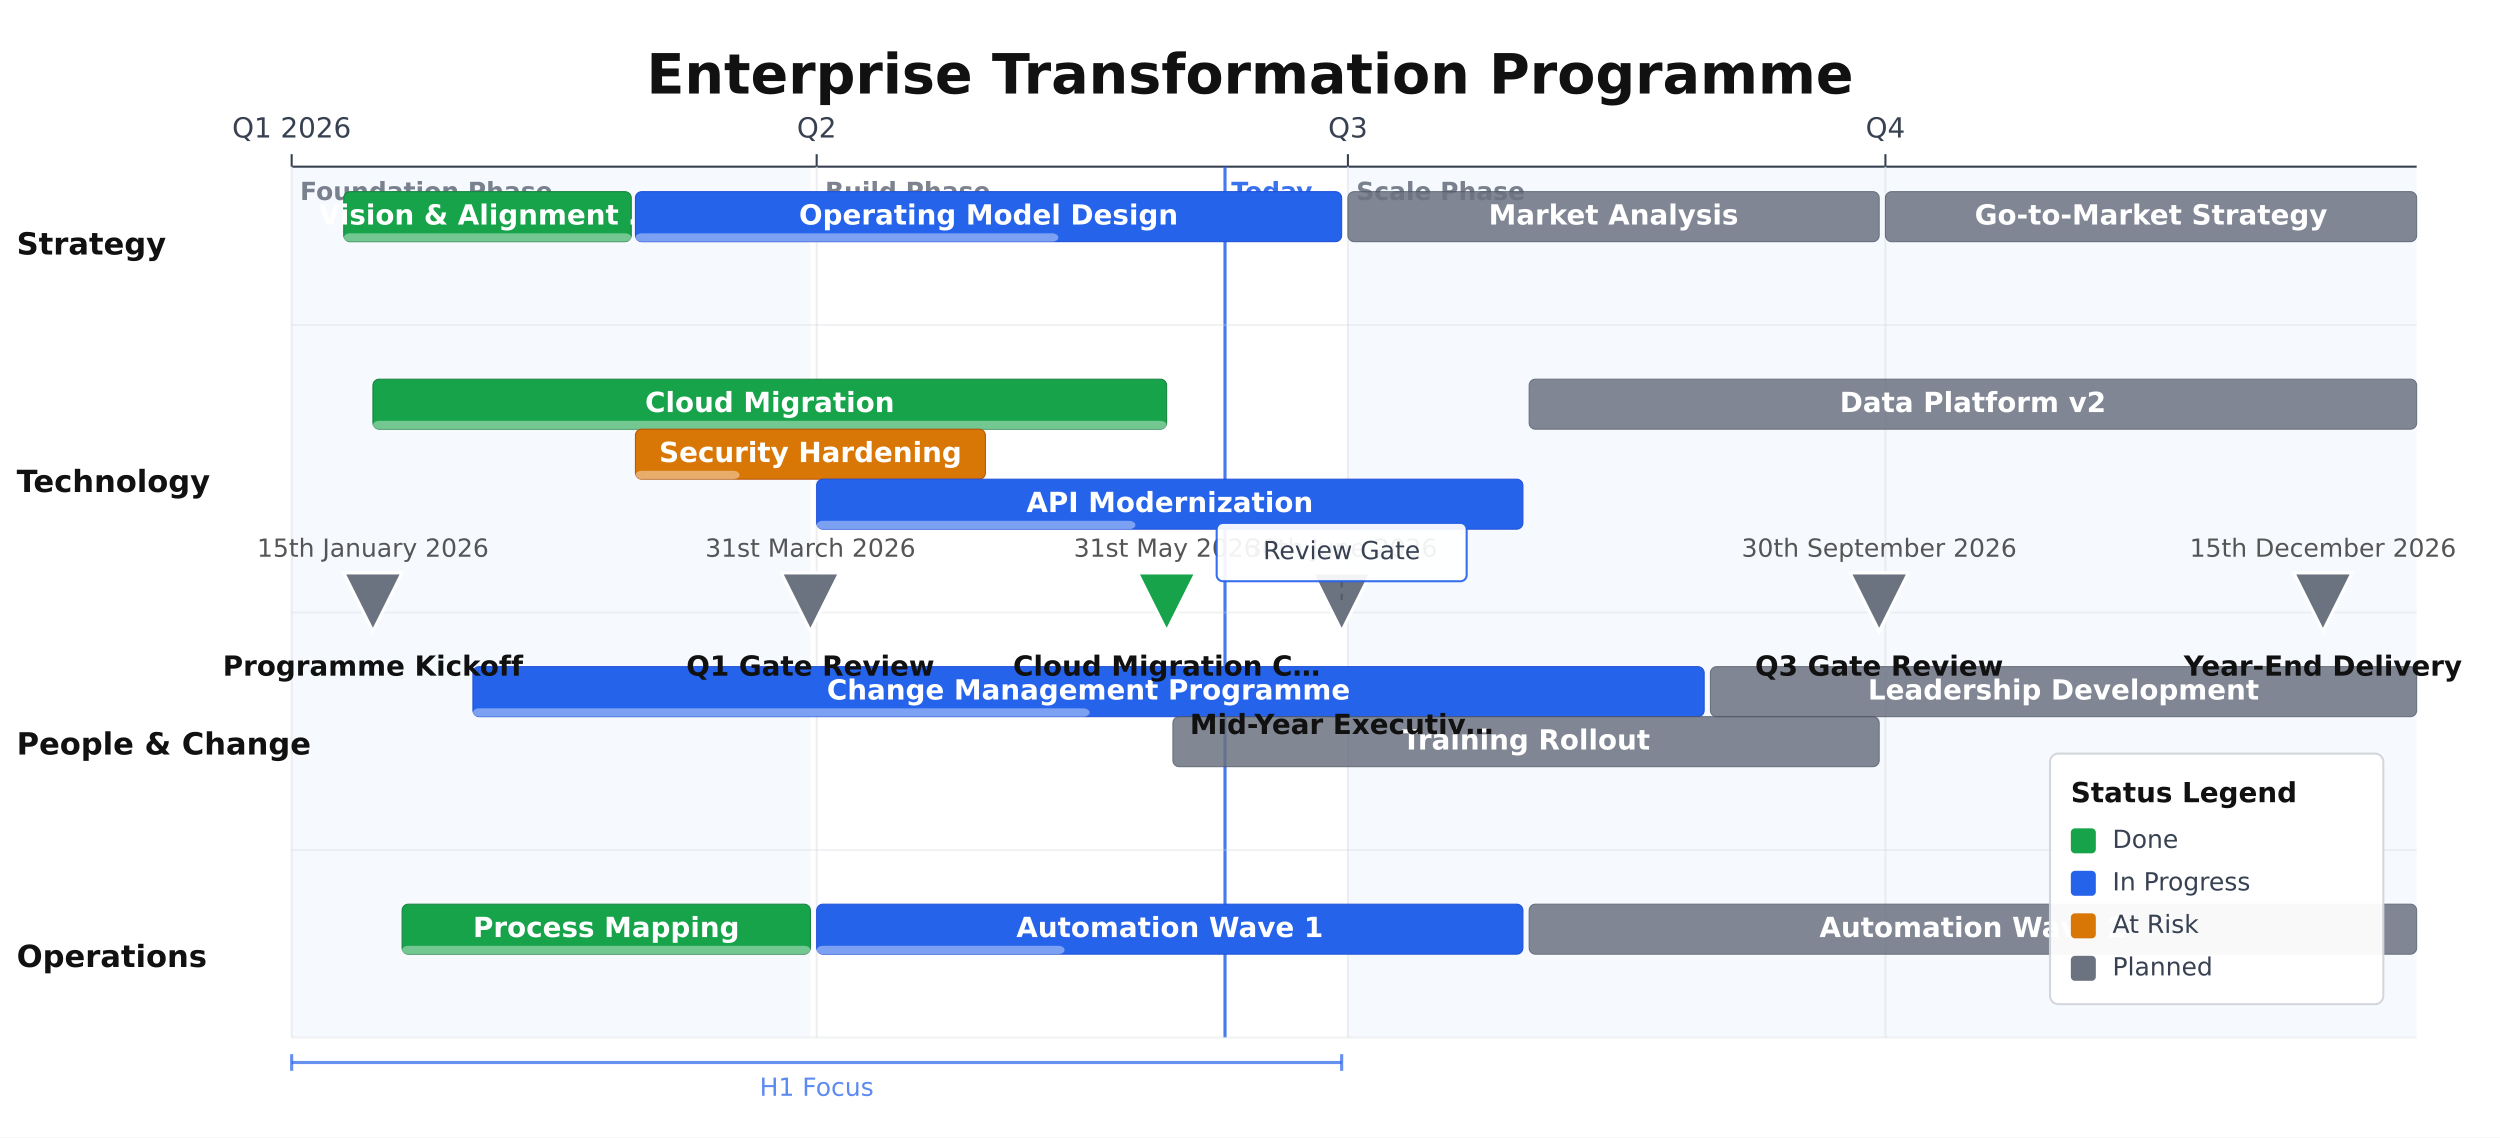
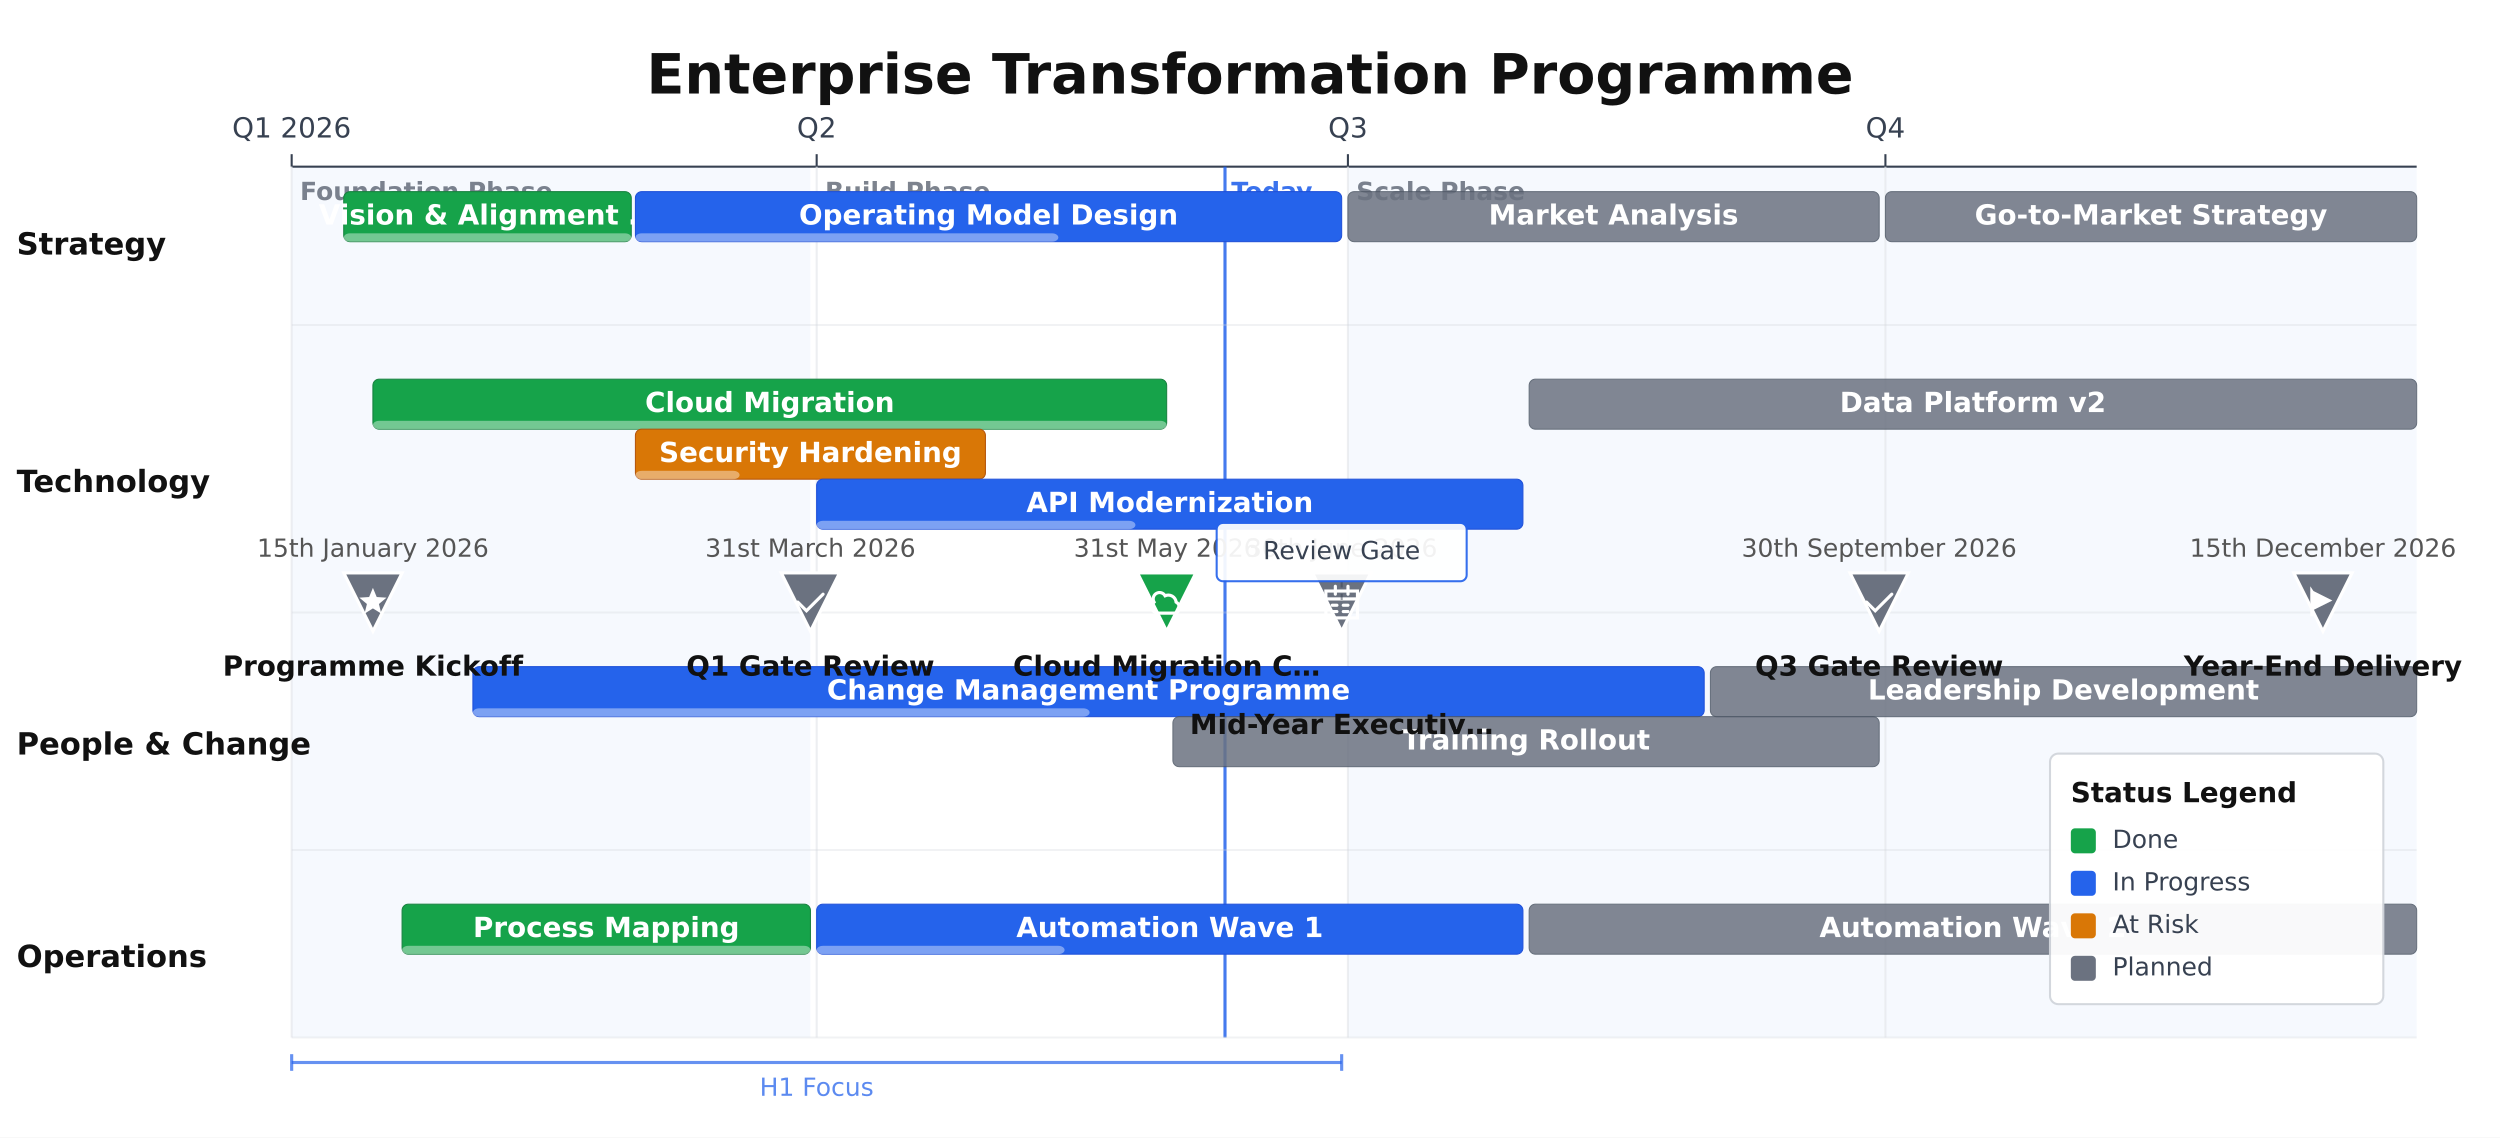
<svg xmlns="http://www.w3.org/2000/svg" height="546" version="1.1" viewBox="0 0 1200 546" width="1200">
  <rect fill="#FFFFFF" height="546" width="1200" x="0" y="0" />
  <rect fill="#2563EB" height="418" opacity="0.04" width="249" x="140" y="80" />
  <text dominant-baseline="alphabetic" fill="#374151" font-family="DejaVu Sans, Courier New, Courier, monospace" font-size="12" font-weight="700" opacity="0.65" text-anchor="start" x="144" y="96">Foundation Phase</text>
  <text dominant-baseline="alphabetic" fill="#374151" font-family="DejaVu Sans, Courier New, Courier, monospace" font-size="12" font-weight="700" opacity="0.65" text-anchor="start" x="396" y="96">Build Phase</text>
  <rect fill="#2563EB" height="418" opacity="0.04" width="513" x="647" y="80" />
  <text dominant-baseline="alphabetic" fill="#374151" font-family="DejaVu Sans, Courier New, Courier, monospace" font-size="12" font-weight="700" opacity="0.65" text-anchor="start" x="651" y="96">Scale Phase</text>
  <text dominant-baseline="middle" fill="#111111" font-family="DejaVu Sans, Courier New, Courier, monospace" font-size="26.67" font-weight="700" text-anchor="middle" x="600" y="37.33">Enterprise Transformation Programme</text>
  <line stroke="#374151" stroke-width="1" x1="140" x2="1160" y1="80" y2="80" />
  <line stroke="#374151" stroke-width="1" x1="140" x2="140" y1="74" y2="80" />
  <line opacity="0.7" stroke="#E5E7EB" stroke-width="1" x1="140" x2="140" y1="80" y2="498" />
  <text dominant-baseline="alphabetic" fill="#374151" font-family="DejaVu Sans, Courier New, Courier, monospace" font-size="13.33" font-weight="400" text-anchor="middle" x="140" y="66">Q1 2026</text>
  <line stroke="#374151" stroke-width="1" x1="392" x2="392" y1="74" y2="80" />
  <line opacity="0.7" stroke="#E5E7EB" stroke-width="1" x1="392" x2="392" y1="80" y2="498" />
  <text dominant-baseline="alphabetic" fill="#374151" font-family="DejaVu Sans, Courier New, Courier, monospace" font-size="13.33" font-weight="400" text-anchor="middle" x="392" y="66">Q2</text>
  <line stroke="#374151" stroke-width="1" x1="647" x2="647" y1="74" y2="80" />
  <line opacity="0.7" stroke="#E5E7EB" stroke-width="1" x1="647" x2="647" y1="80" y2="498" />
  <text dominant-baseline="alphabetic" fill="#374151" font-family="DejaVu Sans, Courier New, Courier, monospace" font-size="13.33" font-weight="400" text-anchor="middle" x="647" y="66">Q3</text>
  <line stroke="#374151" stroke-width="1" x1="905" x2="905" y1="74" y2="80" />
  <line opacity="0.7" stroke="#E5E7EB" stroke-width="1" x1="905" x2="905" y1="80" y2="498" />
  <text dominant-baseline="alphabetic" fill="#374151" font-family="DejaVu Sans, Courier New, Courier, monospace" font-size="13.33" font-weight="400" text-anchor="middle" x="905" y="66">Q4</text>
  <line opacity="0.85" stroke="#2563EB" stroke-width="1.5" x1="588" x2="588" y1="80" y2="498" />
  <text dominant-baseline="alphabetic" fill="#2563EB" font-family="DejaVu Sans, Courier New, Courier, monospace" font-size="12" font-weight="600" opacity="0.9" text-anchor="start" x="591" y="96">Today</text>
  <line opacity="0.7" stroke="#2563EB" stroke-width="1.5" x1="140" x2="644" y1="510" y2="510" />
  <line opacity="0.7" stroke="#2563EB" stroke-width="1.5" x1="140" x2="140" y1="506" y2="514" />
  <line opacity="0.7" stroke="#2563EB" stroke-width="1.5" x1="644" x2="644" y1="506" y2="514" />
  <text dominant-baseline="alphabetic" fill="#2563EB" font-family="DejaVu Sans, Courier New, Courier, monospace" font-size="12" font-weight="400" opacity="0.75" text-anchor="middle" x="392" y="526">H1 Focus</text>
  <line opacity="0.3" stroke="#D1D5DB" stroke-width="1" x1="140" x2="1160" y1="156" y2="156" />
  <text dominant-baseline="middle" fill="#111111" font-family="DejaVu Sans, Courier New, Courier, monospace" font-size="14.67" font-weight="700" text-anchor="start" x="8" y="118">Strategy</text>
  <line opacity="0.3" stroke="#D1D5DB" stroke-width="1" x1="140" x2="1160" y1="294" y2="294" />
  <text dominant-baseline="middle" fill="#111111" font-family="DejaVu Sans, Courier New, Courier, monospace" font-size="14.67" font-weight="700" text-anchor="start" x="8" y="232">Technology</text>
  <line opacity="0.3" stroke="#D1D5DB" stroke-width="1" x1="140" x2="1160" y1="408" y2="408" />
  <text dominant-baseline="middle" fill="#111111" font-family="DejaVu Sans, Courier New, Courier, monospace" font-size="14.67" font-weight="700" text-anchor="start" x="8" y="358">People &amp; Change</text>
  <line opacity="0.3" stroke="#D1D5DB" stroke-width="1" x1="140" x2="1160" y1="498" y2="498" />
  <text dominant-baseline="middle" fill="#111111" font-family="DejaVu Sans, Courier New, Courier, monospace" font-size="14.67" font-weight="700" text-anchor="start" x="8" y="460">Operations</text>
  <rect fill="#16A34A" height="24" opacity="1" rx="3" stroke="#15803D" stroke-width="0.5" width="138" x="165" y="92" />
  <rect fill="#FFFFFF" height="4" opacity="0.4" rx="3" width="138" x="165" y="112" />
  <text dominant-baseline="middle" fill="#FFFFFF" font-family="DejaVu Sans, Courier New, Courier, monospace" font-size="13.33" font-weight="600" text-anchor="middle" x="234" y="104">Vision &amp; Alignment …</text>
  <rect fill="#2563EB" height="24" opacity="1" rx="3" stroke="#1D4ED8" stroke-width="0.5" width="339" x="305" y="92" />
  <rect fill="#FFFFFF" height="4" opacity="0.4" rx="3" width="203" x="305" y="112" />
  <text dominant-baseline="middle" fill="#FFFFFF" font-family="DejaVu Sans, Courier New, Courier, monospace" font-size="13.33" font-weight="600" text-anchor="middle" x="474.5" y="104">Operating Model Design</text>
  <rect fill="#6B7280" height="24" opacity="0.85" rx="3" stroke="#4B5563" stroke-width="0.5" width="255" x="647" y="92" />
  <text dominant-baseline="middle" fill="#FFFFFF" font-family="DejaVu Sans, Courier New, Courier, monospace" font-size="13.33" font-weight="600" text-anchor="middle" x="774.5" y="104">Market Analysis</text>
  <rect fill="#6B7280" height="24" opacity="0.85" rx="3" stroke="#4B5563" stroke-width="0.5" width="255" x="905" y="92" />
  <text dominant-baseline="middle" fill="#FFFFFF" font-family="DejaVu Sans, Courier New, Courier, monospace" font-size="13.33" font-weight="600" text-anchor="middle" x="1032.5" y="104">Go-to-Market Strategy</text>
  <rect fill="#16A34A" height="24" opacity="1" rx="3" stroke="#15803D" stroke-width="0.5" width="381" x="179" y="182" />
  <rect fill="#FFFFFF" height="4" opacity="0.4" rx="3" width="381" x="179" y="202" />
  <text dominant-baseline="middle" fill="#FFFFFF" font-family="DejaVu Sans, Courier New, Courier, monospace" font-size="13.33" font-weight="600" text-anchor="middle" x="369.5" y="194">Cloud Migration</text>
  <rect fill="#D97706" height="24" opacity="1" rx="3" stroke="#B45309" stroke-width="0.5" width="168" x="305" y="206" />
  <rect fill="#FFFFFF" height="4" opacity="0.4" rx="3" width="50" x="305" y="226" />
  <text dominant-baseline="middle" fill="#FFFFFF" font-family="DejaVu Sans, Courier New, Courier, monospace" font-size="13.33" font-weight="600" text-anchor="middle" x="389" y="218">Security Hardening</text>
  <rect fill="#2563EB" height="24" opacity="1" rx="3" stroke="#1D4ED8" stroke-width="0.5" width="339" x="392" y="230" />
  <rect fill="#FFFFFF" height="4" opacity="0.4" rx="3" width="153" x="392" y="250" />
  <text dominant-baseline="middle" fill="#FFFFFF" font-family="DejaVu Sans, Courier New, Courier, monospace" font-size="13.33" font-weight="600" text-anchor="middle" x="561.5" y="242">API Modernization</text>
  <rect fill="#6B7280" height="24" opacity="0.85" rx="3" stroke="#4B5563" stroke-width="0.5" width="426" x="734" y="182" />
  <text dominant-baseline="middle" fill="#FFFFFF" font-family="DejaVu Sans, Courier New, Courier, monospace" font-size="13.33" font-weight="600" text-anchor="middle" x="947" y="194">Data Platform v2</text>
  <rect fill="#2563EB" height="24" opacity="1" rx="3" stroke="#1D4ED8" stroke-width="0.5" width="591" x="227" y="320" />
  <rect fill="#FFFFFF" height="4" opacity="0.4" rx="3" width="296" x="227" y="340" />
  <text dominant-baseline="middle" fill="#FFFFFF" font-family="DejaVu Sans, Courier New, Courier, monospace" font-size="13.33" font-weight="600" text-anchor="middle" x="522.5" y="332">Change Management Programme</text>
  <rect fill="#6B7280" height="24" opacity="0.85" rx="3" stroke="#4B5563" stroke-width="0.5" width="339" x="563" y="344" />
  <text dominant-baseline="middle" fill="#FFFFFF" font-family="DejaVu Sans, Courier New, Courier, monospace" font-size="13.33" font-weight="600" text-anchor="middle" x="732.5" y="356">Training Rollout</text>
  <rect fill="#6B7280" height="24" opacity="0.85" rx="3" stroke="#4B5563" stroke-width="0.5" width="339" x="821" y="320" />
  <text dominant-baseline="middle" fill="#FFFFFF" font-family="DejaVu Sans, Courier New, Courier, monospace" font-size="13.33" font-weight="600" text-anchor="middle" x="990.5" y="332">Leadership Development</text>
  <rect fill="#16A34A" height="24" opacity="1" rx="3" stroke="#15803D" stroke-width="0.5" width="196" x="193" y="434" />
  <rect fill="#FFFFFF" height="4" opacity="0.4" rx="3" width="196" x="193" y="454" />
  <text dominant-baseline="middle" fill="#FFFFFF" font-family="DejaVu Sans, Courier New, Courier, monospace" font-size="13.33" font-weight="600" text-anchor="middle" x="291" y="446">Process Mapping</text>
  <rect fill="#2563EB" height="24" opacity="1" rx="3" stroke="#1D4ED8" stroke-width="0.5" width="339" x="392" y="434" />
  <rect fill="#FFFFFF" height="4" opacity="0.4" rx="3" width="119" x="392" y="454" />
  <text dominant-baseline="middle" fill="#FFFFFF" font-family="DejaVu Sans, Courier New, Courier, monospace" font-size="13.33" font-weight="600" text-anchor="middle" x="561.5" y="446">Automation Wave 1</text>
  <rect fill="#6B7280" height="24" opacity="0.85" rx="3" stroke="#4B5563" stroke-width="0.5" width="426" x="734" y="434" />
  <text dominant-baseline="middle" fill="#FFFFFF" font-family="DejaVu Sans, Courier New, Courier, monospace" font-size="13.33" font-weight="600" text-anchor="middle" x="947" y="446">Automation Wave 2</text>
  <path d="M 165 275 L 193 275 L 179 303 Z" fill="#6B7280" stroke="#FFFFFF" stroke-width="1.5" />
+   <path d="M 12 3 L 14.4 8.8 L 20.6 9.2 L 15.8 13.2 L 17.3 19.3 L 12 16 L 6.7 19.3 L 8.2 13.2 L 3.4 9.2 L 9.6 8.8 Z" fill="#FFFFFF" transform="translate(179,289) scale(0.7583) translate(-12,-12)" />
  <text dominant-baseline="alphabetic" fill="#555555" font-family="DejaVu Sans, Courier New, Courier, monospace" font-size="12" font-weight="400" text-anchor="middle" x="179" y="267.24">15th January 2026</text>
  <text dominant-baseline="alphabetic" fill="#111111" font-family="DejaVu Sans, Courier New, Courier, monospace" font-size="13.33" font-weight="600" text-anchor="middle" x="179" y="324.33">Programme Kickoff</text>
  <path d="M 375 275 L 403 275 L 389 303 Z" fill="#6B7280" stroke="#FFFFFF" stroke-width="1.5" />
+   <path d="M 4 12 L 9.5 17.5 L 20 7" fill="none" stroke="#FFFFFF" stroke-linecap="round" stroke-width="2" transform="translate(389,289) scale(0.7583) translate(-12,-12)" />
  <text dominant-baseline="alphabetic" fill="#555555" font-family="DejaVu Sans, Courier New, Courier, monospace" font-size="12" font-weight="400" text-anchor="middle" x="389" y="267.24">31st March 2026</text>
  <text dominant-baseline="alphabetic" fill="#111111" font-family="DejaVu Sans, Courier New, Courier, monospace" font-size="13.33" font-weight="600" text-anchor="middle" x="389" y="324.33">Q1 Gate Review</text>
  <path d="M 546 275 L 574 275 L 560 303 Z" fill="#16A34A" stroke="#FFFFFF" stroke-width="1.5" />
+   <path d="M 6 19 L 18 19 A 4 4 0 0 0 18 12 A 5 5 0 0 0 11 8 A 4 4 0 0 0 4 12 A 4 4 0 0 0 6 19 Z" fill="none" stroke="#FFFFFF" stroke-linecap="round" stroke-width="2" transform="translate(560,289) scale(0.7583) translate(-12,-12)" />
  <text dominant-baseline="alphabetic" fill="#555555" font-family="DejaVu Sans, Courier New, Courier, monospace" font-size="12" font-weight="400" text-anchor="middle" x="560" y="267.24">31st May 2026</text>
  <text dominant-baseline="alphabetic" fill="#111111" font-family="DejaVu Sans, Courier New, Courier, monospace" font-size="13.33" font-weight="600" text-anchor="middle" x="560" y="324.33">Cloud Migration C…</text>
  <path d="M 630 275 L 658 275 L 644 303 Z" fill="#6B7280" stroke="#FFFFFF" stroke-width="1.5" />
+   <path d="M 2 5 L 2 22 L 22 22 L 22 5 Z M 2 10 L 22 10 M 8 2 L 8 7 M 16 2 L 16 7 M 6 14 L 9 14 M 13 14 L 16 14 M 6 18 L 9 18 M 13 18 L 16 18" fill="none" stroke="#FFFFFF" stroke-linecap="round" stroke-width="2" transform="translate(644,289) scale(0.7583) translate(-12,-12)" />
  <text dominant-baseline="alphabetic" fill="#555555" font-family="DejaVu Sans, Courier New, Courier, monospace" font-size="12" font-weight="400" text-anchor="middle" x="644" y="267.24">30th June 2026</text>
  <text dominant-baseline="alphabetic" fill="#111111" font-family="DejaVu Sans, Courier New, Courier, monospace" font-size="13.33" font-weight="600" text-anchor="middle" x="644" y="352.33">Mid-Year Executiv…</text>
  <path d="M 888 275 L 916 275 L 902 303 Z" fill="#6B7280" stroke="#FFFFFF" stroke-width="1.5" />
+   <path d="M 4 12 L 9.5 17.5 L 20 7" fill="none" stroke="#FFFFFF" stroke-linecap="round" stroke-width="2" transform="translate(902,289) scale(0.7583) translate(-12,-12)" />
  <text dominant-baseline="alphabetic" fill="#555555" font-family="DejaVu Sans, Courier New, Courier, monospace" font-size="12" font-weight="400" text-anchor="middle" x="902" y="267.24">30th September 2026</text>
  <text dominant-baseline="alphabetic" fill="#111111" font-family="DejaVu Sans, Courier New, Courier, monospace" font-size="13.33" font-weight="600" text-anchor="middle" x="902" y="324.33">Q3 Gate Review</text>
  <path d="M 1101 275 L 1129 275 L 1115 303 Z" fill="#6B7280" stroke="#FFFFFF" stroke-width="1.5" />
+   <path d="M 4 2 L 4 21 L 6 21 L 6 17 L 18 11 L 6 5 Z" fill="#FFFFFF" transform="translate(1115,289) scale(0.7583) translate(-12,-12)" />
  <text dominant-baseline="alphabetic" fill="#555555" font-family="DejaVu Sans, Courier New, Courier, monospace" font-size="12" font-weight="400" text-anchor="middle" x="1115.01" y="267.24">15th December 2026</text>
  <text dominant-baseline="alphabetic" fill="#111111" font-family="DejaVu Sans, Courier New, Courier, monospace" font-size="13.33" font-weight="600" text-anchor="middle" x="1115" y="324.33">Year-End Delivery</text>
  <line opacity="0.5" stroke="#374151" stroke-dasharray="3,3" stroke-width="1" x1="644" x2="644" y1="279" y2="289" />
  <rect fill="#FFFFFF" height="28" opacity="0.92" rx="3" stroke="#2563EB" stroke-width="1" width="120" x="584" y="251" />
  <text dominant-baseline="middle" fill="#374151" font-family="DejaVu Sans, Courier New, Courier, monospace" font-size="12" font-weight="400" text-anchor="middle" x="644" y="265">Review Gate</text>
  <rect fill="#FFFFFF" height="120.27" opacity="0.95" rx="4" stroke="#D1D5DB" stroke-width="1" width="160" x="984" y="361.73" />
  <text dominant-baseline="alphabetic" fill="#111111" font-family="DejaVu Sans, Courier New, Courier, monospace" font-size="13.33" font-weight="700" text-anchor="start" x="994" y="385.07">Status Legend</text>
  <rect fill="#16A34A" height="12" rx="2" width="12" x="994" y="397.6" />
  <text dominant-baseline="middle" fill="#374151" font-family="DejaVu Sans, Courier New, Courier, monospace" font-size="12" font-weight="400" text-anchor="start" x="1014" y="403.6">Done</text>
  <rect fill="#2563EB" height="12" rx="2" width="12" x="994" y="418" />
  <text dominant-baseline="middle" fill="#374151" font-family="DejaVu Sans, Courier New, Courier, monospace" font-size="12" font-weight="400" text-anchor="start" x="1014" y="424">In Progress</text>
  <rect fill="#D97706" height="12" rx="2" width="12" x="994" y="438.4" />
  <text dominant-baseline="middle" fill="#374151" font-family="DejaVu Sans, Courier New, Courier, monospace" font-size="12" font-weight="400" text-anchor="start" x="1014" y="444.4">At Risk</text>
  <rect fill="#6B7280" height="12" rx="2" width="12" x="994" y="458.8" />
  <text dominant-baseline="middle" fill="#374151" font-family="DejaVu Sans, Courier New, Courier, monospace" font-size="12" font-weight="400" text-anchor="start" x="1014" y="464.8">Planned</text>
</svg>
